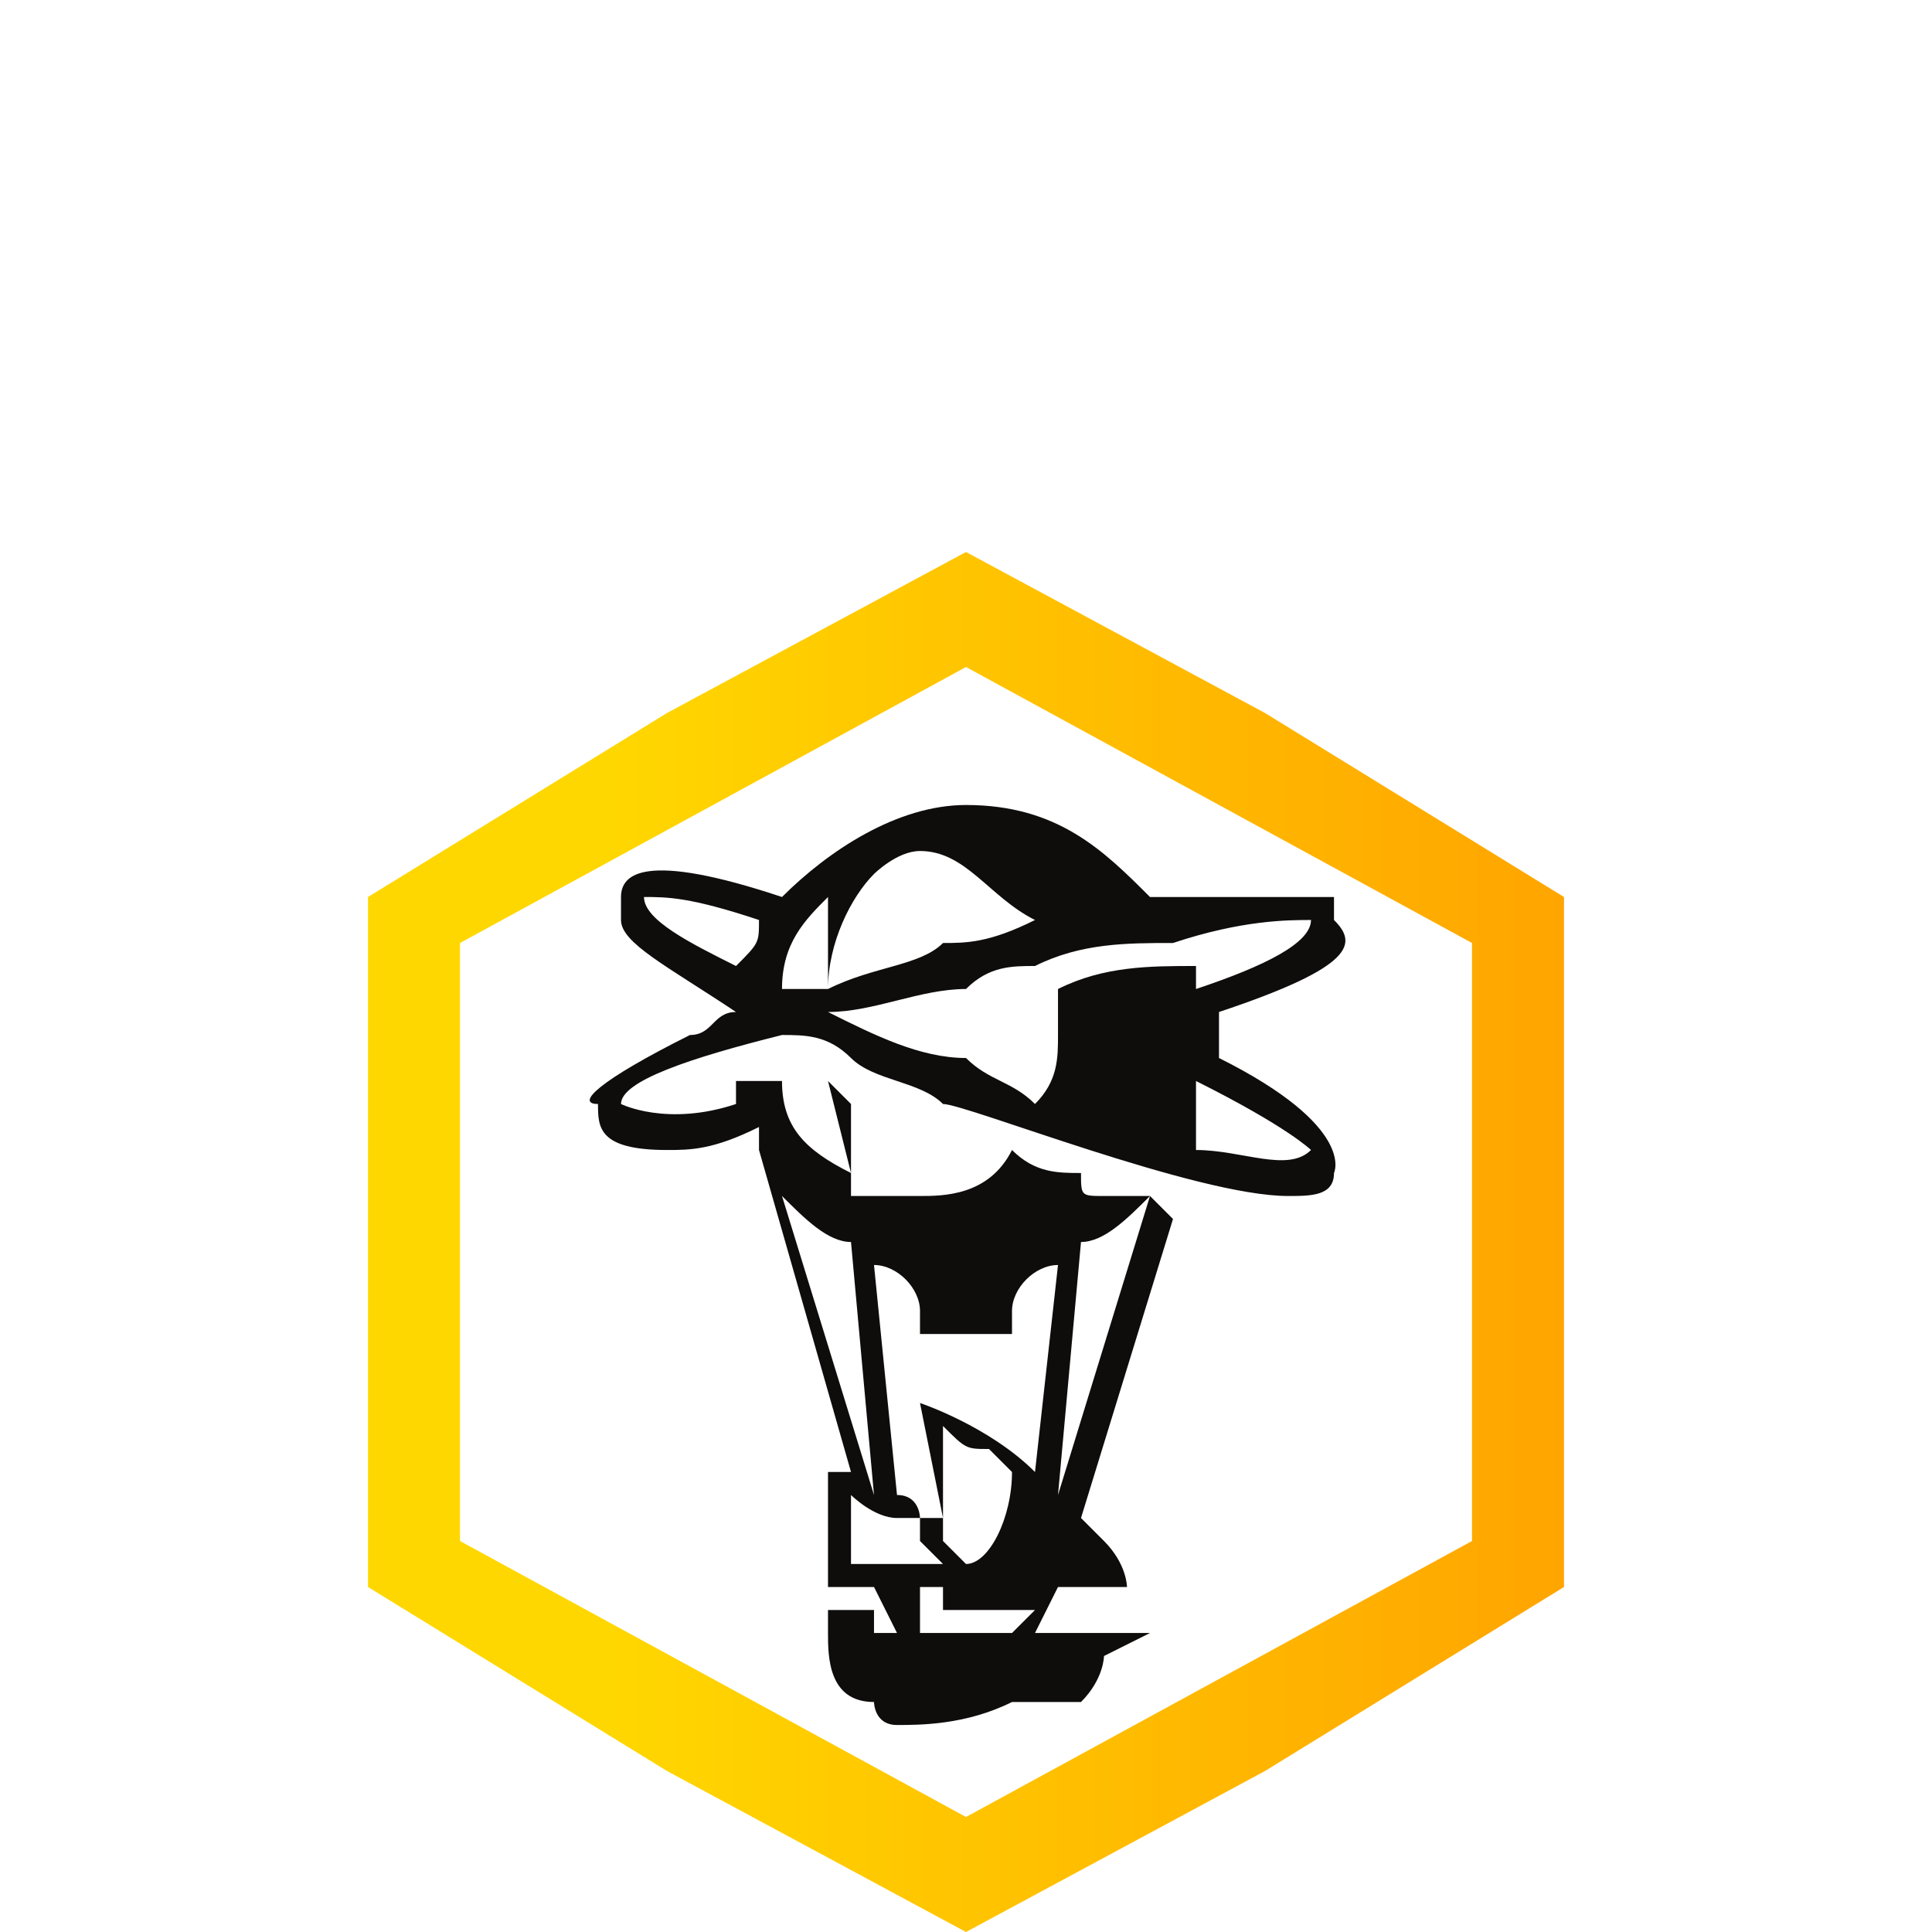
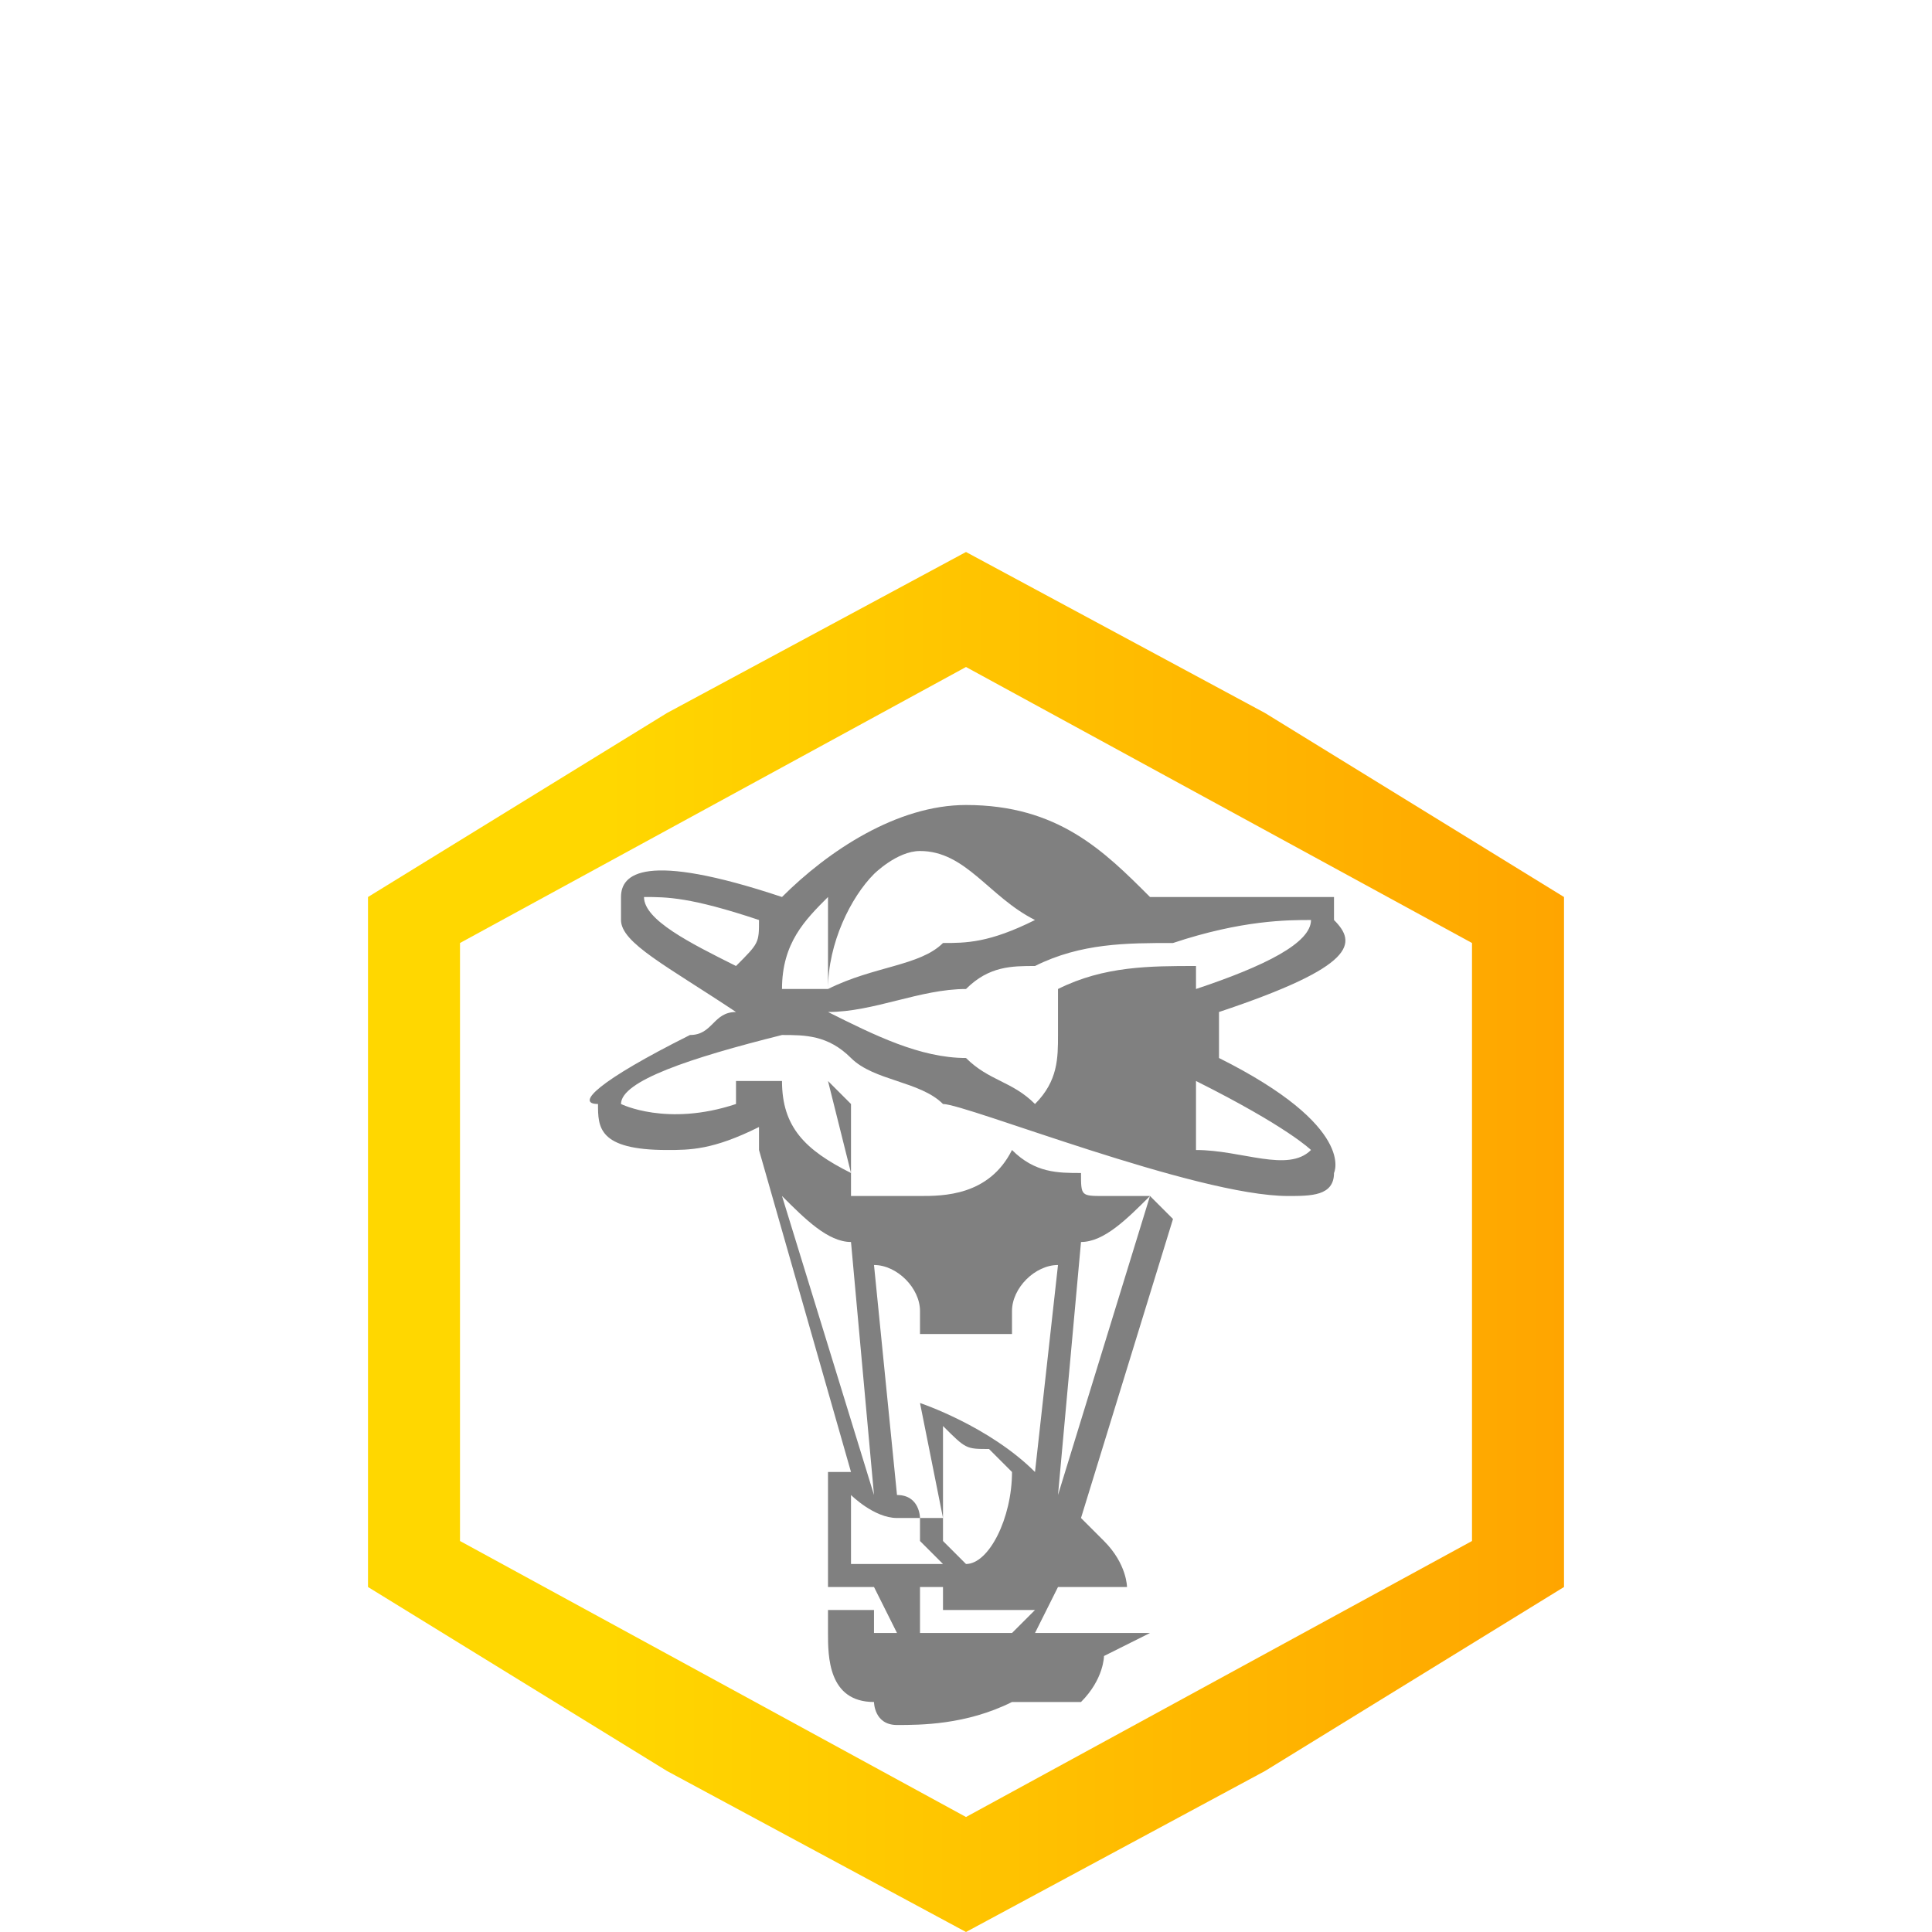
<svg xmlns="http://www.w3.org/2000/svg" width="60px" height="60px" clip-rule="evenodd" fill-rule="evenodd" image-rendering="optimizeQuality" shape-rendering="geometricPrecision" text-rendering="geometricPrecision" version="1.1" viewBox="-12 -24 84 84" xml:space="preserve">
  <defs>
    <linearGradient id="id0" x1="4.02" x2="56" y1="60" y2="60" gradientUnits="userSpaceOnUse">
      <stop stop-color="gold" offset="0" />
      <stop stop-color="gold" offset=".2" />
      <stop stop-color="orange" offset="1" />
    </linearGradient>
  </defs>
  <path d="m30 0 13 7 13 8v15 15l-13 8-13 7-13-7-13-8v-15-15l13-8 13-7zm0 5 22 12v13 13l-22 12-22-12v-13-13l22-12z" fill="url(#id0)" />
-   <path d="m40 26v-1-2c4 2 5 3 5 3-1 1-3 0-5 0zm-7-2c-1-1-2-1-3-2-2 0-4-1-6-2 2 0 4-1 6-1 1-1 2-1 3-1 2-1 4-1 6-1 3-1 5-1 6-1 0 1-2 2-5 3v-1c-2 0-4 0-6 1v2c0 1 0 2-1 3zm-11-5c0-2 1-3 2-4v4h-2zm-2-1c-2-1-4-2-4-3 1 0 2 0 5 1 0 1 0 1-1 2zm6-4s1-1 2-1c2 0 3 2 5 3-2 1-3 1-4 1-1 1-3 1-5 2 0-2 1-4 2-5zm-1 16 1 11-4-13c1 1 2 2 3 2zm1 1c1 0 2 1 2 2v1h1 3v-1c0-1 1-2 2-2l-1 9c-2-2-5-3-5-3l1 5h-1s0-1-1-1l-1-10zm6 16h-4v-2h1v1h4l-1 1zm-3-9c1 1 1 1 2 1l1 1c0 2-1 4-2 4l-1-1v-2-3zm-4 6v-3s1 1 2 1h1v1l1 1h-4zm16-22v-2c6-2 6-3 5-4v-1h-8c-2-2-4-4-8-4-3 0-6 2-8 4-6-2-7-1-7 0v1c0 1 2 2 5 4-1 0-1 1-2 1-4 2-5 3-4 3 0 1 0 2 3 2 1 0 2 0 4-1v1l4 14h-1v5h2l1 2h-1v-1h-2v1c0 1 0 3 2 3 0 0 0 1 1 1s3 0 5-1h3c1-1 1-2 1-2l2-1h1-1-2-3l1-2h3s0-1-1-2l-1-1 4-13-1-1-4 13 1-11c1 0 2-1 3-2h-2c-1 0-1 0-1-1-1 0-2 0-3-1-1 2-3 2-4 2h-3v-4l-1-1 1 4c-2-1-3-2-3-4h-2v1c-3 1-5 0-5 0 0-1 3-2 7-3 1 0 2 0 3 1h-1 1c1 1 3 1 4 2 1 0 11 4 15 4 1 0 2 0 2-1 0 0 1-2-5-5zm0 0z" fill="#0F0C0C" fill-rule="nonzero" />
+   <path d="m40 26v-1-2c4 2 5 3 5 3-1 1-3 0-5 0zm-7-2c-1-1-2-1-3-2-2 0-4-1-6-2 2 0 4-1 6-1 1-1 2-1 3-1 2-1 4-1 6-1 3-1 5-1 6-1 0 1-2 2-5 3v-1c-2 0-4 0-6 1v2c0 1 0 2-1 3zm-11-5c0-2 1-3 2-4v4h-2zm-2-1c-2-1-4-2-4-3 1 0 2 0 5 1 0 1 0 1-1 2zm6-4s1-1 2-1c2 0 3 2 5 3-2 1-3 1-4 1-1 1-3 1-5 2 0-2 1-4 2-5zm-1 16 1 11-4-13c1 1 2 2 3 2zm1 1c1 0 2 1 2 2v1h1 3v-1c0-1 1-2 2-2l-1 9c-2-2-5-3-5-3l1 5h-1s0-1-1-1l-1-10zm6 16h-4v-2h1v1h4l-1 1zm-3-9c1 1 1 1 2 1l1 1c0 2-1 4-2 4l-1-1v-2-3zm-4 6v-3s1 1 2 1h1v1l1 1h-4zm16-22v-2c6-2 6-3 5-4v-1h-8c-2-2-4-4-8-4-3 0-6 2-8 4-6-2-7-1-7 0v1c0 1 2 2 5 4-1 0-1 1-2 1-4 2-5 3-4 3 0 1 0 2 3 2 1 0 2 0 4-1v1l4 14h-1v5h2l1 2h-1v-1h-2v1c0 1 0 3 2 3 0 0 0 1 1 1s3 0 5-1h3c1-1 1-2 1-2l2-1h1-1-2-3l1-2h3s0-1-1-2l-1-1 4-13-1-1-4 13 1-11c1 0 2-1 3-2h-2c-1 0-1 0-1-1-1 0-2 0-3-1-1 2-3 2-4 2h-3v-4l-1-1 1 4c-2-1-3-2-3-4h-2v1c-3 1-5 0-5 0 0-1 3-2 7-3 1 0 2 0 3 1h-1 1c1 1 3 1 4 2 1 0 11 4 15 4 1 0 2 0 2-1 0 0 1-2-5-5zm0 0z" fill="#808080" fill-rule="nonzero" />
</svg>
